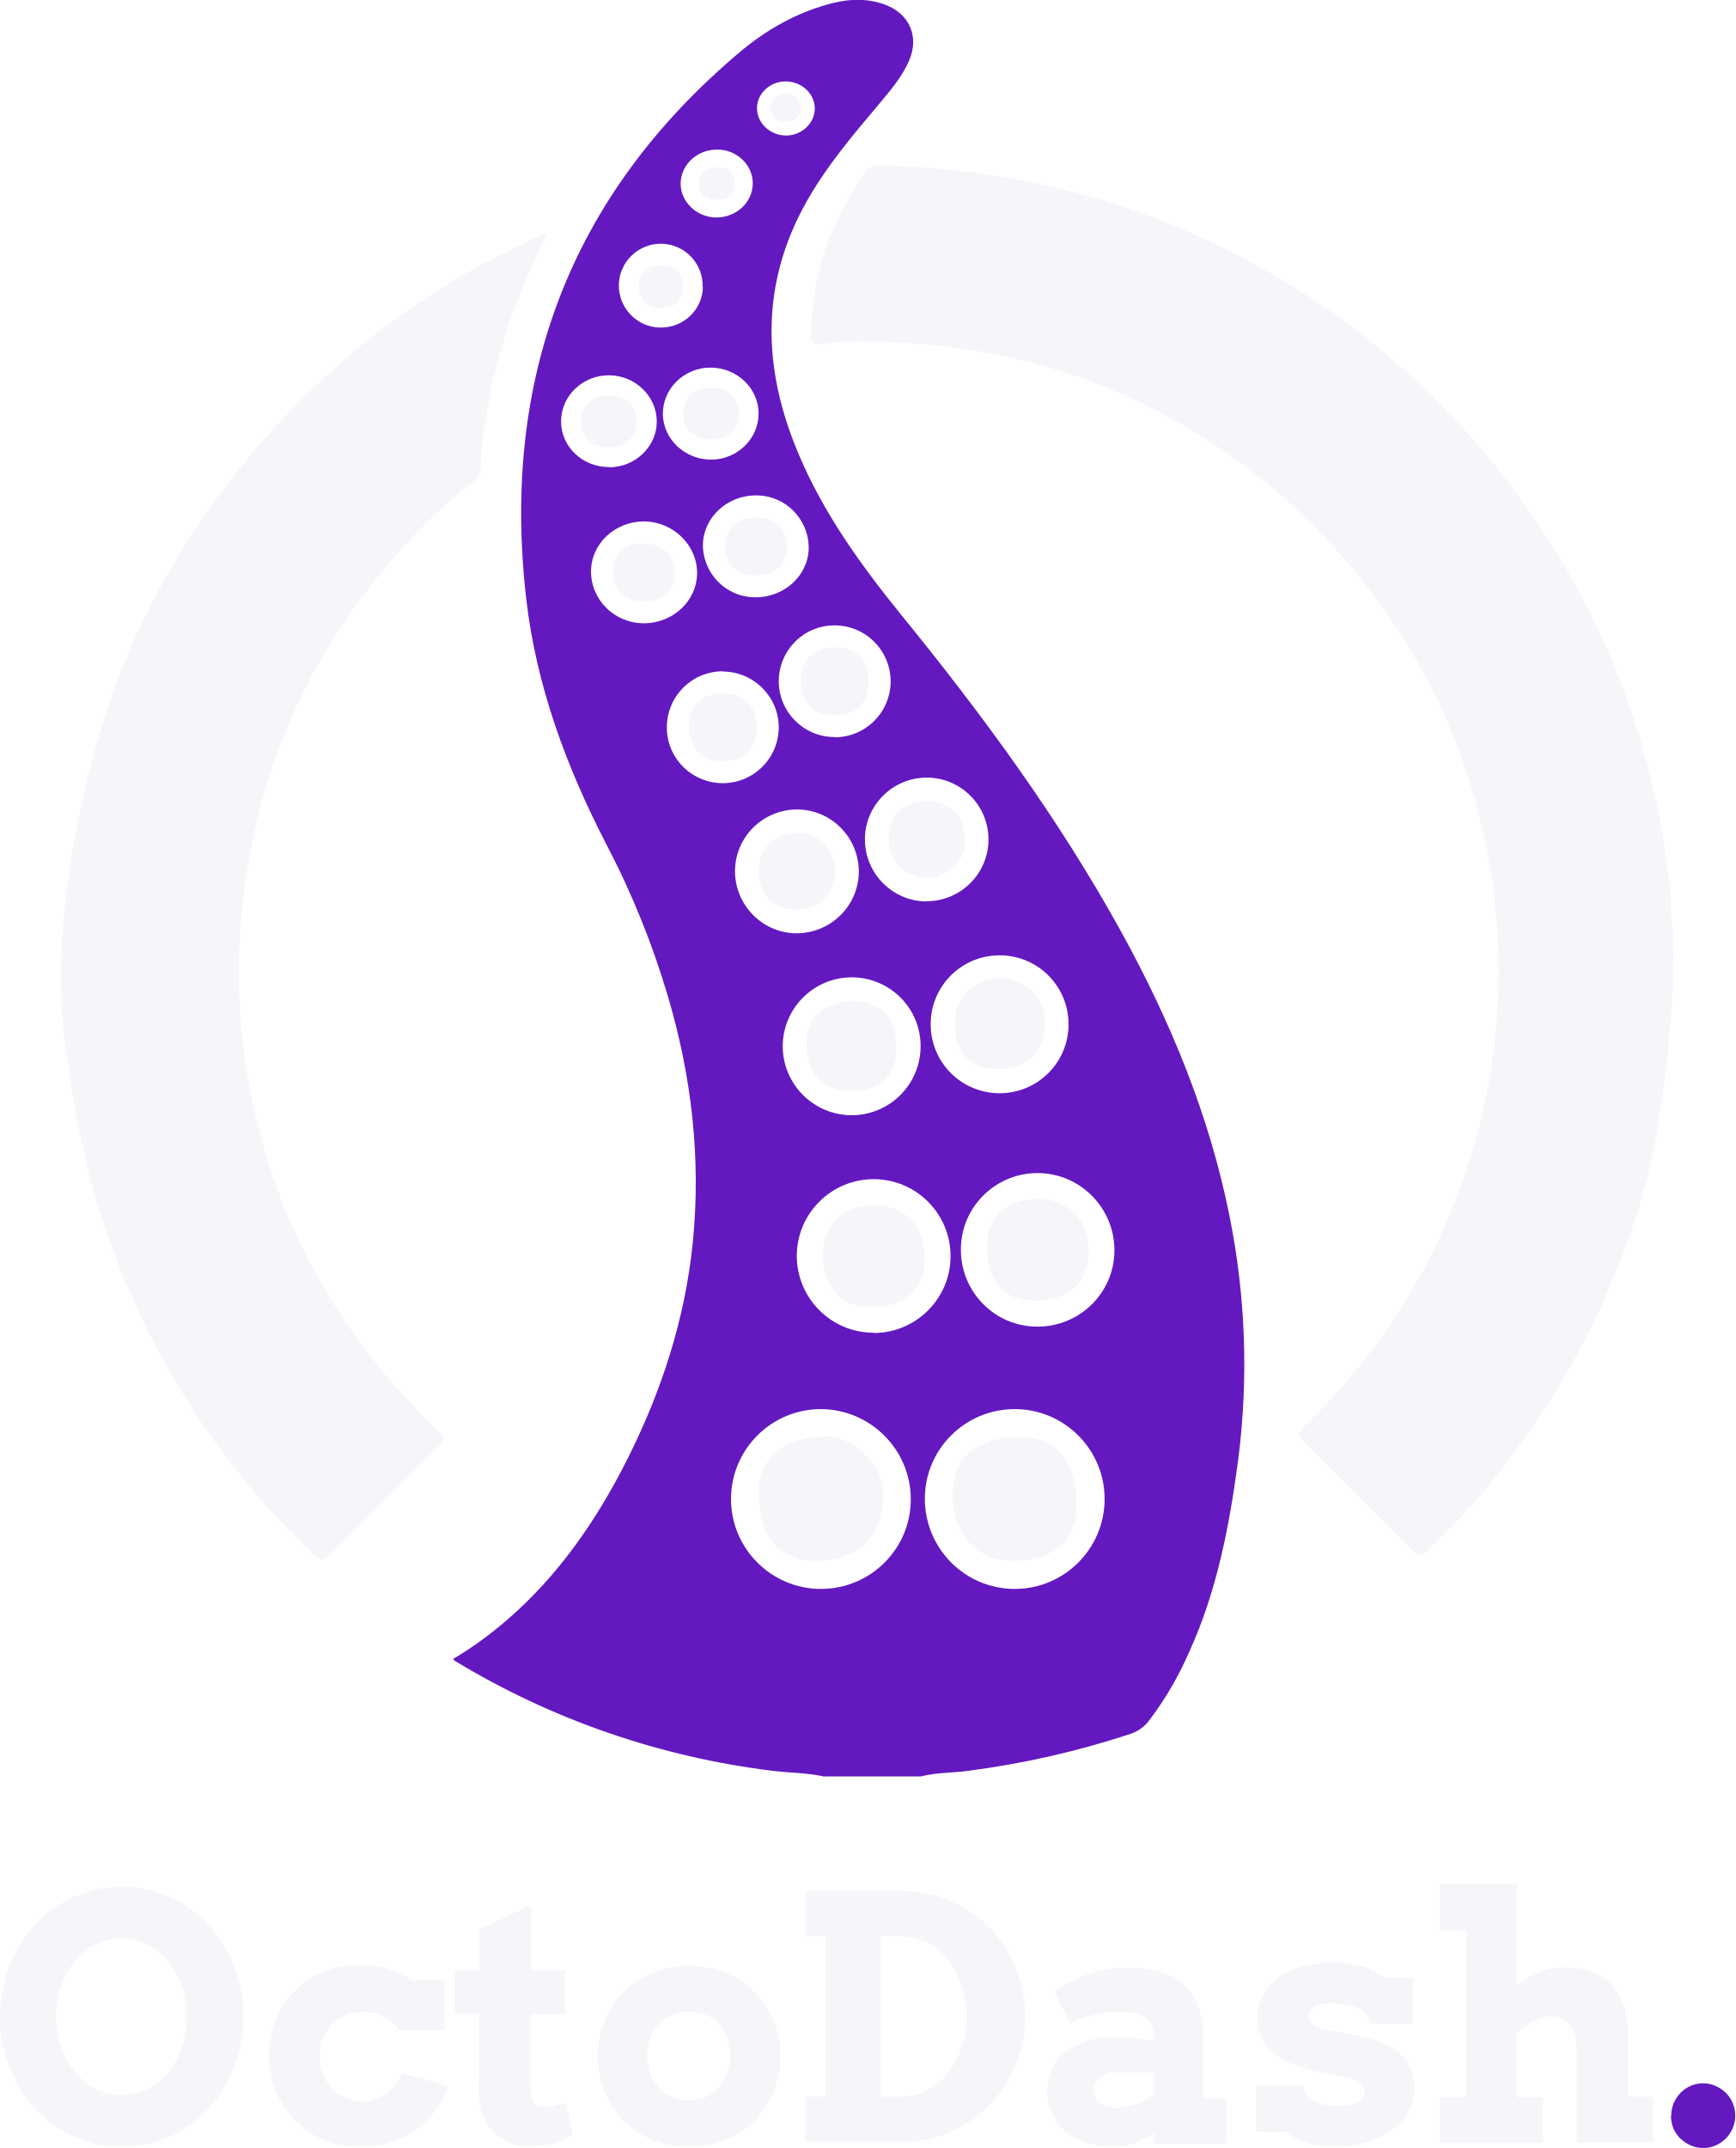
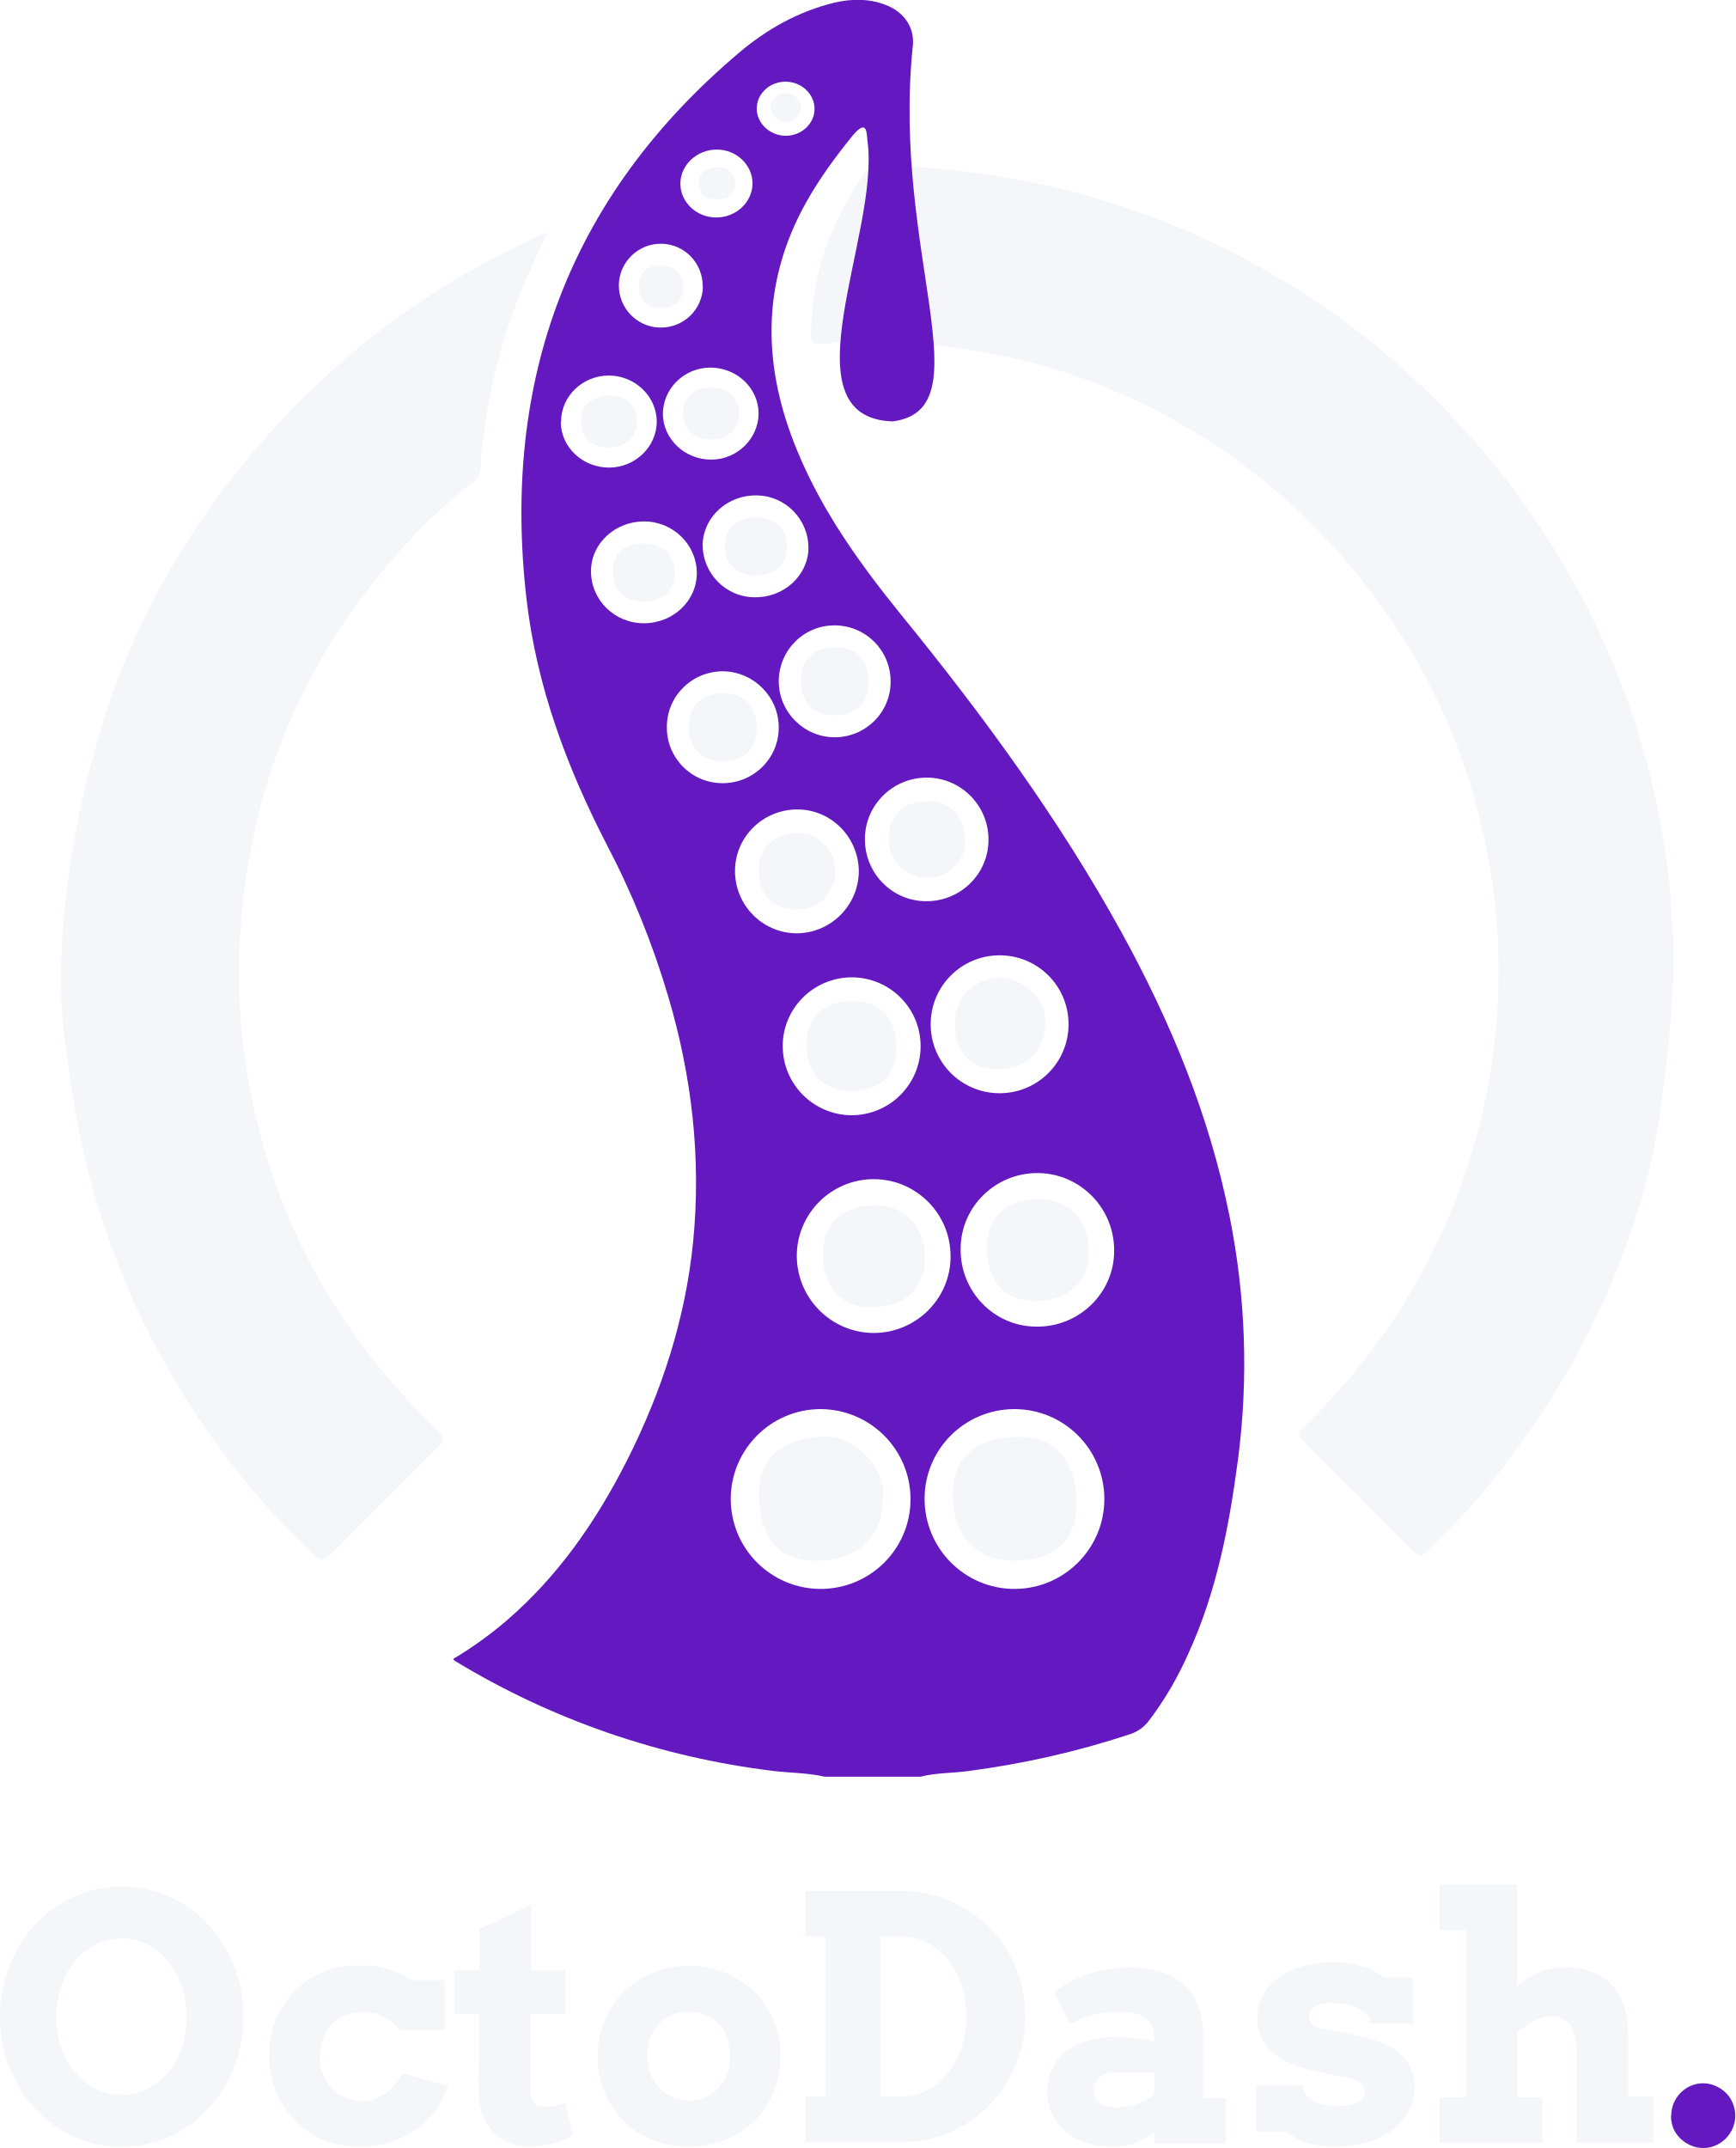
<svg xmlns="http://www.w3.org/2000/svg" id="Layer_1" version="1.1" viewBox="0 0 654.6 809.9">
  <defs>
    <style>
      .st0 {
        fill: #f5f6fa;
      }

      .st1 {
        fill: #6319bf;
      }
    </style>
  </defs>
-   <path class="st1" d="M311.1,669.9c-6.5-1.5-13.1-1.4-19.6-2.2-42.5-5.2-83.4-19.3-120-41.5-.2,0-.3-.3-.6-.7,7.1-4.2,13.8-9.1,20.1-14.5,19.5-16.8,33.8-37.5,45.4-60.4,13.1-26,22-53.3,24.9-82.3,3.1-31.4-.4-62.1-9.3-92.3-5.9-20-13.7-39.3-23.4-57.8-15-29.1-26.3-59.5-30.1-92.1-9.6-82.7,16.2-152.1,80.2-206.2,10.5-8.9,22.4-15.6,36-18.9,6.5-1.5,12.9-1.6,19.2.8,9,3.4,12.8,11.8,9.1,20.7-2.7,6.5-7.3,11.7-11.7,17-9.8,11.6-19.6,23.2-27.1,36.5-17.4,30.9-16.7,62.5-3.3,94.5,9.4,22.6,23.5,42.2,38.8,61.1,30.8,37.8,59.6,77,83.2,119.8,18.6,33.8,33.2,69.1,40.8,107.1,6.1,30.2,7.2,61.2,3.3,91.7-3.3,25-8,49.7-18.6,72.9-4,9.1-9,17.7-15,25.6-1.8,2.4-4.3,4.2-7.2,5.1-19.9,6.6-40.4,11.2-61.2,13.9-5.9.8-11.9.6-17.7,2.1h-36.2ZM382.7,599.1c18.7,0,33.9-15.2,33.9-33.9s-15.2-33.9-33.9-33.9-33.9,15.1-33.9,33.8,15.1,34,33.9,34h0ZM309.6,531.3c-18.7,0-33.9,15.2-33.9,33.9s15.2,33.9,33.9,33.9,33.9-15.1,33.9-33.8-15.2-33.9-33.9-34h0ZM329.3,502.6c16,.1,29.1-12.8,29.2-28.8s-12.8-29.1-28.8-29.2-29.1,12.8-29.2,28.8h0c0,16,12.8,29,28.8,29.1h0ZM391.7,442.3c-16-.2-29.2,12.6-29.3,28.6-.2,16,12.6,29.2,28.6,29.3,16,.2,29.2-12.6,29.3-28.6h0c.1-16-12.7-29.1-28.7-29.3h.1ZM321.3,368.5c-14.4,0-26,11.6-26.1,25.9,0,14.4,11.6,26,25.9,26.1,14.3,0,25.9-11.4,26.1-25.7.2-14.4-11.3-26.1-25.7-26.3h-.2,0ZM403,386.2c0-14.4-11.6-26-26-26s-26,11.6-26,26,11.6,26,26,26h.2c14.3-.1,25.8-11.7,25.8-26h0ZM349.3,339.8c12.9.1,23.4-10.3,23.5-23.1.1-12.9-10.3-23.4-23.1-23.5-12.9-.1-23.4,10.3-23.5,23.1v.2c0,12.8,10.3,23.2,23.1,23.4h0ZM323.9,328.7c0-12.9-10.3-23.4-23.2-23.5-12.9,0-23.4,10.3-23.5,23.2,0,12.8,10.2,23.3,23,23.5,12.9.1,23.6-10.2,23.7-23.2ZM314.7,278c11.7,0,21.1-9.3,21.2-21,0-11.7-9.3-21.1-21-21.2s-21.1,9.3-21.2,21h0c0,11.6,9.4,21.1,21,21.1h0ZM272.7,253.1c-11.7,0-21.1,9.3-21.2,21s9.3,21.1,21,21.2c11.7,0,21.1-9.3,21.2-21h0c0-11.6-9.4-21-21-21.1h0ZM285.4,186.8c-10.9-.2-20,8.1-20.3,18.4-.1,10.9,8.6,19.9,19.5,20h.1c10.9.2,20.1-8.1,20.3-18.4.1-10.9-8.6-19.9-19.5-20h-.1ZM242.9,196.6c-10.9,0-19.9,8.3-20,18.7-.1,10.8,8.8,19.7,19.9,19.7s20.1-8.5,20.1-19-9-19.3-20-19.4ZM267.9,138.6c-9.9,0-18,8-17.9,17.5s8.3,17.2,18.2,17.2,18-8,17.9-17.5-8.2-17.2-18.2-17.2h0ZM229.7,176.2c9.9,0,18.1-7.9,18-17.4s-8.2-17.3-18.1-17.3-18,7.8-18,17.4,8.2,17.3,18.2,17.2h0ZM265,108.1c.2-8.7-6.7-16-15.4-16.2-8.7-.2-16,6.7-16.2,15.4-.2,8.7,6.7,16,15.4,16.2h.5c8.6,0,15.7-6.8,15.8-15.4h-.1ZM270.4,56.4c-7.5,0-13.6,5.7-13.7,12.7-.1,7,6.1,12.9,13.5,12.9s13.6-5.6,13.7-12.7-6-12.9-13.4-12.9h-.1ZM307.3,41c0-5.6-4.8-10.2-10.8-10.3s-11,4.5-11,10.1,4.9,10.2,10.8,10.3,10.9-4.5,11-10.1Z" />
  <path class="st0" d="M630.4,347c3,23-3.8,76.5-8.8,95.8-6.9,26.6-17.4,52.1-31.3,75.8-9.4,16-20.1,31.1-32,45.3-6.4,7.7-13.8,14.5-20.8,21.7-1.4,1.4-2.3,1.3-3.7,0-14.2-14.3-28.4-28.5-42.6-42.6-2.3-2.3-1-3.6.7-5.2,14-13.5,26.3-28.5,36.7-44.9,25.7-40.9,38.4-88.5,36.4-136.8-.8-18.5-3.8-36.8-8.8-54.5-4.1-14.6-9.6-28.8-16.4-42.3-8.3-16.3-18.5-31.5-30.2-45.5-18-21.6-39.7-39.8-64-53.8-22.3-12.9-46.5-21.9-71.8-26.7-18.6-3.5-37.4-5-56.3-4.5-2.8,0-5.4,1-8.2.9-2.6-.1-3.6-1.1-3.5-3.7.5-13.8,2.7-27.3,8.6-40,3.4-7.4,7.4-14.6,12-21.3.9-1.5,2.6-2.4,4.3-2.3,14.3.2,28.6,1.4,42.8,3.6,18.9,2.8,37.5,7.4,55.5,13.8,17.7,6.3,34.8,14.2,51,23.7,16.1,9.2,31.2,20,45.2,32.1,24.2,20.9,45,45.4,61.8,72.7,9.4,15.4,17.5,31.6,24,48.4,6.4,16.4,11.3,33.4,14.7,50.7,1.9,9.9,3.4,19.9,4.3,30" />
+   <path class="st1" d="M463.7,458.5c-7.6-38-22.2-73.3-40.8-107.1-23.6-42.8-52.4-82-83.2-119.8-15.3-18.9-29.4-38.5-38.8-61.1-13.4-32-14.1-63.6,3.3-94.5,4.9-8.7,10.7-16.6,16.9-24.3s5.7-1.3,6.1,1.7c4.6,34.9-31.8,104,9.4,105.5,35-4.5-.2-63.3,7.6-141h0c1-7.1-2.9-13.3-10.3-16.1-6.3-2.4-12.7-2.3-19.2-.8-13.6,3.3-25.5,10-36,18.9-64,54.1-89.7,123.5-80.1,206.2,3.8,32.6,15.1,63,30.1,92.1,9.7,18.5,17.5,37.8,23.4,57.8,8.9,30.2,12.4,60.9,9.3,92.3-2.9,29-11.8,56.3-24.9,82.3-11.6,22.9-25.9,43.6-45.4,60.4-6.3,5.4-13.1,10.3-20.2,14.5.3.4.4.6.6.7,36.5,22.2,77.4,36.3,119.9,41.5,6.5.8,13.1.7,19.6,2.2h36.2c5.8-1.5,11.8-1.3,17.7-2.1,20.8-2.7,41.3-7.3,61.2-13.9,2.9-.9,5.4-2.7,7.2-5.1,6-7.9,11-16.5,15-25.6,10.6-23.2,15.3-47.9,18.6-72.9,4-30.6,2.9-61.6-3.2-91.8ZM403,386.2c0,14.3-11.5,25.9-25.8,26h-.2c-14.4,0-26-11.6-26-26s11.6-26,26-26,26,11.6,26,26ZM349.7,293.2c12.8.1,23.2,10.6,23.1,23.5,0,12.8-10.6,23.2-23.5,23.1h0c-12.8,0-23.1-10.5-23.1-23.3v-.2c0-12.8,10.6-23.2,23.5-23.1ZM321.3,368.5h.2c14.4.2,25.9,11.9,25.7,26.3-.2,14.3-11.8,25.7-26.1,25.7-14.3-.1-25.9-11.7-25.9-26.1,0-14.3,11.7-25.9,26.1-25.9ZM277.2,328.4c0-12.9,10.6-23.2,23.5-23.2,12.9,0,23.2,10.6,23.2,23.5-.2,12.9-10.8,23.3-23.7,23.2-12.8-.2-23-10.7-23-23.5ZM335.9,257c0,11.7-9.5,21-21.2,21h0c-11.6-.1-21-9.6-21-21.2.1-11.7,9.5-21.1,21.2-21s21,9.5,21,21.2ZM304.9,206.8c-.2,10.3-9.4,18.6-20.3,18.4h-.1c-10.9-.1-19.6-9.1-19.5-20,.3-10.3,9.4-18.6,20.3-18.4h.1c10.9.1,19.6,9.1,19.5,20ZM250,156.1c0-9.5,8-17.5,17.9-17.5,10,0,18.1,7.7,18.2,17.2,0,9.5-8,17.5-17.9,17.5s-18.1-7.7-18.2-17.2ZM296.4,30.8c6,.1,10.8,4.7,10.8,10.3s-5.1,10.2-11,10.1c-5.9-.1-10.8-4.7-10.8-10.3s5-10.2,11-10.1ZM270.4,56.4h0c7.4,0,13.5,5.9,13.4,12.9-.1,7-6.2,12.7-13.7,12.7s-13.6-5.9-13.5-12.9,6.3-12.7,13.7-12.7ZM249.6,91.9c8.7.2,15.6,7.5,15.4,16.2h.1c-.2,8.6-7.2,15.4-15.8,15.4h-.5c-8.7-.2-15.6-7.5-15.4-16.2s7.5-15.6,16.2-15.4ZM211.6,159c0-9.6,8.1-17.4,18-17.4s18,7.8,18.1,17.3c0,9.5-8.1,17.4-18,17.4h0c-10,0-18.2-7.7-18.2-17.3ZM222.9,215.3c0-10.4,9.1-18.7,20-18.7h0c10.9,0,19.8,8.7,19.9,19.3.1,10.6-8.9,19.1-20,19.1s-20-8.9-19.9-19.7ZM251.5,274.1c0-11.7,9.5-21,21.2-21h0c11.6.2,21,9.6,21,21.2,0,11.7-9.5,21-21.2,21-11.7,0-21.1-9.5-21-21.2ZM309.5,599.1c-18.7,0-33.9-15.2-33.9-33.9s15.2-33.9,33.9-33.9h0c18.8.1,33.9,15.3,33.9,34s-15.2,33.8-33.9,33.8ZM329.3,502.6h0c-16-.2-28.8-13.2-28.8-29.2.1-16,13.2-28.9,29.2-28.8,16,.1,28.9,13.2,28.8,29.2,0,16-13.2,28.9-29.2,28.8ZM382.6,599.1h0c-18.8,0-33.9-15.3-33.9-34s15.2-33.8,33.9-33.8,33.9,15.2,33.9,33.9-15.2,33.9-33.9,33.9ZM390.9,500.2c-16,0-28.8-13.3-28.6-29.3,0-16,13.3-28.8,29.3-28.6,15.9.2,28.7,13.3,28.6,29.3,0,16-13.3,28.8-29.3,28.6Z" />
  <path class="st0" d="M25.4,399c-9-53,9.5-119.5,20.6-147,10.7-26.4,25.1-51.1,42.8-73.4,10.5-13.3,22-25.7,34.5-37.1,17-15.7,35.9-29.3,56.1-40.5,7.1-3.9,14.5-7.4,21.8-11.2,1.4-.7,2.9-1.2,5.3-2.1-3,6.4-5.6,11.8-8,17.4-7,16.2-12,33.2-14.9,50.6-1,6.3-2.2,12.5-2.2,18.9s-3.1,7.1-6.2,9.6c-10.7,8.8-20.6,18.7-29.5,29.4-9.2,10.9-17.5,22.6-24.6,34.9-10.9,19-19.1,39.5-24.2,60.9-3.2,13.5-5.3,27.2-6.2,41-.7,8.7-.8,17.5-.4,26.3.8,18.2,3.7,36.3,8.6,53.8,4.1,14.9,9.7,29.3,16.7,43,8.2,16.1,18.2,31.1,29.8,44.9,6.4,7.5,13.2,14.8,20.3,21.6,2.1,2,1.8,3.2-.1,5.1-13.8,13.7-27.6,27.5-41.3,41.3-2.2,2.2-3.5,2.3-5.8,0-40-37.8-68.9-85.9-83.7-138.9-4.5-16.2-7.2-32.6-9.6-49.1" />
  <path class="st0" d="M302.2,40.6c-.3,3.2-3.1,5.6-6.3,5.3-2.9-.2-5.2-2.6-5.4-5.4.3-3.2,3.1-5.6,6.3-5.3,2.9.2,5.2,2.6,5.4,5.4Z" />
  <path class="st0" d="M382.4,588.5c-14.1,0-23.1-9.8-23.1-25s10.4-21.7,25.3-21.7,21.4,10.6,21.4,25.6-10.6,21.1-23.6,21.1h0Z" />
  <path class="st0" d="M332.9,565.5c0,14.1-9.7,23-25.1,23s-21.6-10.5-21.6-25.4,10.7-21.2,25.7-21.5c9.1-.2,22.8,11.1,21,23.8h0Z" />
  <path class="st0" d="M329.8,454.4c11.4,0,19,7.9,19,19.9s-8,18.6-20.2,18.6-18.2-8.2-18.2-20.2,8.2-18.2,19.4-18.2h0Z" />
  <path class="st0" d="M391.6,452.1c11.5,0,19,7.9,19,19.8s-8,18.6-20.2,18.6-18.2-8.1-18.2-20.2,8.2-18.2,19.4-18.2h0Z" />
  <path class="st0" d="M321.1,411.4c-10.5,0-16.9-6.6-16.9-17.5s6.8-16.4,17.6-16.4,16.3,6.9,16.3,17.7-6.9,16.2-17.1,16.2h.1Z" />
  <path class="st0" d="M360.1,386c0-9.9,7.1-17.2,17.2-17.3,8.5,0,17.7,7.7,16.9,18.1-.8,10-7,16.3-17.9,16.3s-16.2-6.9-16.2-17.1Z" />
  <path class="st0" d="M363.9,316.6c1.1,7-6.6,14.8-14.4,14.3-8.7-.6-14.3-5.8-14.3-14.8s5.8-14,14.6-14,14.1,5.8,14.1,14.5h0Z" />
  <path class="st0" d="M300.7,314.2c7-1.1,14.8,6.6,14.3,14.4-.6,8.7-5.8,14.3-14.8,14.3s-14-5.8-14-14.6,5.8-14.1,14.5-14.1h0Z" />
  <path class="st0" d="M314.5,269.7c-7.7,0-12.5-5-12.5-13.1s5-12.5,13.1-12.5,12.5,5,12.5,13.1-5,12.5-13.1,12.5Z" />
  <path class="st0" d="M272.4,287c-7.8,0-12.6-5-12.6-13s5-12.6,13-12.6,12.6,5,12.6,13-5,12.7-13,12.6Z" />
  <path class="st0" d="M285.1,217c-7.1,0-11.7-4.4-11.7-11.1s4.4-10.8,11.9-10.8,11.5,4.5,11.5,11.2-4.5,10.6-11.7,10.6h0Z" />
  <path class="st0" d="M243.1,226.8c-7.4,0-12-4.2-12-11.2s4.5-10.7,11.6-10.7,11.8,4.3,11.8,11-4.4,10.9-11.4,10.9h0Z" />
  <path class="st0" d="M278.7,156c0,5.9-4.2,9.8-10.8,9.7-6.2,0-10.3-4-10.3-9.9s4.2-9.8,10.8-9.7c6.2,0,10.3,4,10.3,9.9Z" />
  <path class="st0" d="M229.9,149.1c6.2,0,10.3,4,10.3,9.8s-4.2,9.8-10.8,9.8-10.4-4-10.3-10.2c0-5.7,4.4-9.4,10.8-9.4h0Z" />
  <path class="st0" d="M249.1,116c-5.3,0-8.1-2.8-8.1-8s2.8-7.9,8.6-7.8c5.2,0,8,2.9,8,8.2-.1,5-3,7.7-8.5,7.7h0Z" />
  <path class="st0" d="M270.4,75.2c-4.6,0-7-2.2-6.8-6.4,0-3.7,2.8-5.8,7.2-5.7,4.1,0,6.4,2.3,6.4,6.1s-2.3,6.1-6.7,6h-.1Z" />
  <path class="st0" d="M45.8,809.5c-4.2,0-8.3-.6-12.3-1.8-3.9-1.1-7.6-2.8-11-4.9-3.4-2.1-6.5-4.7-9.2-7.7-2.8-3-5.2-6.3-7.1-9.9-2-3.7-3.5-7.6-4.6-11.7-2.2-8.6-2.2-17.6,0-26.2,1-4.1,2.6-8,4.6-11.8,1.9-3.6,4.3-6.9,7.1-9.9,2.7-2.9,5.9-5.5,9.3-7.6s7.1-3.8,11-4.9c8.1-2.3,16.6-2.3,24.7,0,3.9,1.1,7.6,2.8,11,4.9,3.4,2.1,6.5,4.7,9.2,7.7,2.8,3,5.2,6.3,7.1,9.9,8.3,15.5,8.3,34.1,0,49.6-1.9,3.6-4.3,6.9-7.1,9.9-2.7,2.9-5.8,5.5-9.2,7.7-3.4,2.1-7.1,3.8-11,4.9-4,1.2-8.2,1.7-12.4,1.7h-.1ZM45.8,789.9c3.5,0,6.9-.8,10-2.3,3-1.6,5.7-3.7,7.8-6.4,2.2-2.8,3.9-6,5-9.4,2.4-7.4,2.4-15.4,0-22.8-1.1-3.4-2.8-6.6-5.1-9.4-2.1-2.6-4.8-4.8-7.8-6.4-6.2-3.1-13.5-3.1-19.8,0-3,1.6-5.6,3.7-7.8,6.4-2.2,2.8-4,6-5.1,9.4-1.2,3.7-1.9,7.6-1.8,11.4,0,3.9.6,7.7,1.8,11.3,1.1,3.4,2.9,6.6,5.1,9.4,2.1,2.6,4.8,4.8,7.8,6.4,3.1,1.6,6.4,2.4,9.9,2.3h0Z" />
  <path class="st0" d="M150.6,765.4c-1.6-2.1-3.7-3.8-6-5.1-2.4-1.2-5.1-1.7-7.8-1.5-2.2-.2-4.5.2-6.6,1-1.9.8-3.7,2-5.1,3.5-1.5,1.5-2.6,3.4-3.3,5.3-.8,2.2-1.2,4.6-1.2,7s.4,4.4,1.2,6.5c.8,2,1.9,3.8,3.4,5.3s3.2,2.7,5.1,3.5c2.1.9,4.2,1.4,6.5,1.5,1.8,0,3.6-.5,5.3-1.2,1.5-.6,3-1.5,4.3-2.5,1.2-1,2.3-2.2,3.2-3.4.8-1.1,1.5-2.3,2.1-3.6l17.2,4.8c-.8,2.8-2.1,5.4-3.7,7.8-1.8,2.8-4.1,5.3-6.8,7.4-6.5,5.2-14.6,7.9-22.9,7.7-4.7,0-9.4-.9-13.7-2.7-4-1.7-7.7-4.2-10.8-7.4-3-3.2-5.4-6.9-7-11-1.7-4.3-2.6-8.9-2.5-13.6,0-4.6.8-9.1,2.6-13.3,1.7-4,4.1-7.7,7.2-10.8s6.8-5.5,10.8-7.2c4.3-1.7,9-2.5,13.6-2.3,3.4-.2,6.9.2,10.2,1.2s6.5,2.4,9.4,4.3h12.4v18.8h-17.2.1Z" />
  <path class="st0" d="M200.3,743h12.9v16.4h-13.1v27.4c-.1,1.3,0,2.6.3,3.8s.6,1.6,1.1,2.3c.4.6,1,1,1.7,1.2s1.5.3,2.3.3c1.4,0,2.8,0,4.2-.5,1.2-.3,2.4-.7,3.6-1.1l2.7,12.1c-2.2,1.4-4.6,2.4-7.1,3.2-3,.8-6.1,1.2-9.3,1.2s-5-.4-7.3-1.3c-2.3-.9-4.4-2.2-6.1-4-1.8-1.9-3.3-4.2-4.2-6.7-1.1-3-1.6-6.1-1.5-9.3l.2-28.7h-9.3v-16.4h9.4v-15.5c.1,0,19.6-9.2,19.6-9.2v24.8h0Z" />
  <path class="st0" d="M225.4,775.2c0-4.5.8-9,2.6-13.2,3.3-8.2,9.8-14.7,18-18.1,8.9-3.6,18.9-3.6,27.8,0,4.1,1.7,7.8,4.2,10.9,7.3s5.5,6.8,7.1,10.8c1.7,4.2,2.6,8.7,2.5,13.2,0,4.5-.8,9.1-2.5,13.3-3.2,8.3-9.7,14.9-17.9,18.2-9.1,3.6-19.2,3.6-28.2,0-8.2-3.4-14.6-9.9-17.8-18.1-1.7-4.2-2.5-8.8-2.5-13.4ZM244.1,775.2c0,2.3.4,4.6,1.2,6.8.8,2,1.9,3.8,3.4,5.3,1.4,1.5,3.1,2.7,5,3.5s4,1.3,6.1,1.2c2.1,0,4.2-.4,6.2-1.2,1.9-.8,3.6-2,4.9-3.5,1.4-1.6,2.5-3.4,3.3-5.3.8-2.2,1.2-4.5,1.2-6.8s-.4-4.8-1.2-7c-.7-2-1.8-3.8-3.3-5.3-1.4-1.5-3.1-2.6-4.9-3.3-2-.8-4.1-1.2-6.2-1.1-2.1,0-4.2.3-6.1,1.1-1.9.8-3.6,1.9-5,3.3-1.5,1.5-2.6,3.3-3.4,5.3-.9,2.2-1.3,4.6-1.2,7h0Z" />
  <path class="st0" d="M303.8,713h36.4c4.2,0,8.4.6,12.5,1.7,11.7,3.3,21.7,11.1,27.7,21.6,2,3.6,3.6,7.4,4.6,11.3,2.2,8.3,2.2,17,0,25.2-1.1,4-2.6,7.8-4.6,11.3s-4.4,6.7-7.2,9.6c-8.6,8.9-20.6,14-33,13.9h-36.4v-17.1h7.6v-60.4h-7.6v-17.2h0ZM332.1,730.2v60.4h7.9c3.3,0,6.6-.8,9.6-2.4,3-1.6,5.7-3.8,7.8-6.5,2.3-2.9,4.1-6.1,5.2-9.6,1.3-3.8,2-7.9,1.9-11.9,0-4-.6-8-1.9-11.8-1.2-3.5-3-6.7-5.2-9.6-2.1-2.6-4.8-4.8-7.8-6.4-3-1.5-6.2-2.3-9.6-2.3h-7.9Z" />
-   <path class="st0" d="M435.3,804.3c-1.5.9-2.8,1.7-4,2.3s-2.4,1.1-3.6,1.6c-1.2.4-2.5.7-3.8.9-1.4.2-2.8.3-4.2.3-3.5,0-7.1-.5-10.4-1.6-2.8-.9-5.5-2.4-7.8-4.4-2.1-1.8-3.7-4-4.8-6.6-2.3-5.3-2.3-11.3,0-16.5,1.1-2.5,2.9-4.8,5-6.5,2.4-1.9,5.1-3.4,8-4.2,3.5-1.1,7.1-1.6,10.7-1.5,2.7,0,5.4,0,8.1.5,2.4.3,4.7.7,6.8,1.2v-2c0-1.5-.3-2.9-.9-4.2-.6-1.2-1.5-2.2-2.6-2.9-1.2-.8-2.6-1.4-4.1-1.7-1.7-.4-3.4-.5-5.2-.5-3.5,0-7,.3-10.3,1.2-3,.8-5.9,1.9-8.6,3.3l-6-12.1c4.1-2.9,8.6-5.1,13.4-6.7,4.8-1.6,9.8-2.3,14.8-2.3s7.6.5,11.2,1.4c3.2.8,6.2,2.3,8.8,4.4,2.5,2.1,4.5,4.8,5.8,7.9,1.5,3.8,2.2,7.8,2.1,11.9v23.6h8.7v17.1h-27v-3.9ZM421,794.6c2.8,0,5.5-.5,8.1-1.4,2.2-.8,4.3-2,6.2-3.5v-8.2h-15c-1,0-1.9,0-2.8.4-.9.3-1.7.7-2.5,1.2-.7.5-1.3,1.2-1.8,2s-.7,1.8-.7,2.8c0,1.8.7,3.6,2.1,4.8,1.4,1.3,3.5,1.9,6.4,1.9h0Z" />
+   <path class="st0" d="M435.3,804.3c-1.5.9-2.8,1.7-4,2.3s-2.4,1.1-3.6,1.6c-1.2.4-2.5.7-3.8.9-1.4.2-2.8.3-4.2.3-3.5,0-7.1-.5-10.4-1.6-2.8-.9-5.5-2.4-7.8-4.4-2.1-1.8-3.7-4-4.8-6.6-2.3-5.3-2.3-11.3,0-16.5,1.1-2.5,2.9-4.8,5-6.5,2.4-1.9,5.1-3.4,8-4.2,3.5-1.1,7.1-1.6,10.7-1.5,2.7,0,5.4,0,8.1.5,2.4.3,4.7.7,6.8,1.2v-2c0-1.5-.3-2.9-.9-4.2-.6-1.2-1.5-2.2-2.6-2.9-1.2-.8-2.6-1.4-4.1-1.7-1.7-.4-3.4-.5-5.2-.5-3.5,0-7,.3-10.3,1.2-3,.8-5.9,1.9-8.6,3.3l-6-12.1c4.1-2.9,8.6-5.1,13.4-6.7,4.8-1.6,9.8-2.3,14.8-2.3s7.6.5,11.2,1.4c3.2.8,6.2,2.3,8.8,4.4,2.5,2.1,4.5,4.8,5.8,7.9,1.5,3.8,2.2,7.8,2.1,11.9v23.6h8.7v17.1h-27v-3.9h-.1ZM421,794.6c2.8,0,5.5-.5,8.1-1.4,2.2-.8,4.3-2,6.2-3.5v-8.2h-15c-1,0-1.9,0-2.8.4-.9.3-1.7.7-2.5,1.2-.7.5-1.3,1.2-1.8,2s-.7,1.8-.7,2.8c0,1.8.7,3.6,2.1,4.8,1.4,1.3,3.5,1.9,6.4,1.9h0Z" />
  <path class="st0" d="M515.8,760c-.8-1-1.7-1.8-2.8-2.4-1.4-.8-3-1.3-4.6-1.7-2-.4-4.1-.6-6.2-.6s-1.9,0-2.8.2c-1,0-1.9.4-2.8.8-.8.3-1.5.9-2.1,1.5-.6.7-.9,1.6-.8,2.5,0,.5,0,1,.2,1.4.2.5.5.9.8,1.3.5.5,1.1.9,1.7,1.2.9.4,1.9.7,2.8.8l11.7,2.3c3.7.7,7.2,1.7,10.7,3.1,2.6,1,4.9,2.5,6.9,4.4,1.7,1.5,3,3.4,3.8,5.6.8,2.1,1.2,4.4,1.2,6.6,0,3.4-.8,6.8-2.6,9.8-1.7,2.8-4.1,5.2-6.8,7-2.9,1.9-6.1,3.3-9.5,4.2-3.5.9-7.1,1.4-10.7,1.4s-4.2,0-6.3-.4c-1.7-.3-3.4-.7-5.1-1.2-1.4-.5-2.8-1-4.1-1.8-1.2-.7-2.3-1.4-3.3-2.3h-11.3v-17.4h17.7v.4c0,1.1.4,2.3,1.1,3.2.8.9,1.7,1.7,2.8,2.3,1.2.7,2.5,1.1,3.9,1.4,1.5.3,3.1.5,4.6.5,3.8,0,6.5-.5,8.2-1.5,1.5-.7,2.5-2.1,2.6-3.8,0-1.2-.4-2.3-1.2-3.1-1.3-1.1-2.8-1.7-4.4-2l-12-2.6c-7.5-1.5-13.2-3.9-17.1-7.3-3.8-3.3-5.9-8.1-5.8-13.1,0-3,.7-5.9,2.2-8.5s3.5-4.8,5.9-6.6c2.7-1.9,5.6-3.3,8.8-4.2,3.5-1,7.1-1.5,10.8-1.5s4.7,0,7,.5c1.9.3,3.7.7,5.5,1.2,1.5.4,2.9,1,4.3,1.8,1.1.6,2.2,1.4,3.3,2.2h10.9v17.4h-16.1c0-1.1-.3-2.1-1-2.9h0Z" />
-   <path class="st0" d="M542.9,710.5h29.2v38.5c2.4-2.2,5.1-4,8.1-5.3,3.1-1.3,6.4-1.9,9.7-1.9,7.8,0,13.8,2.2,17.9,6.5,4.1,4.4,6.2,10.7,6.2,19.1v23.2h9.5v17.2h-28.9v-35.9c0-3.6-.9-6.5-2.7-8.6-1.7-2-4.3-3.2-6.9-3.1-2.1,0-4.2.6-6.1,1.6-2.4,1.2-4.7,2.7-6.7,4.6v24.4h9.5v17.1h-38.7v-17.1h10v-63h-10v-17.3Z" />
-   <path class="st1" d="M630.3,797.7c0-6.7,5.4-12.2,12-12.2h0c1.6,0,3.2.3,4.7,1,1.4.6,2.8,1.5,3.9,2.6,3.5,3.5,4.5,8.8,2.6,13.3-.6,1.4-1.5,2.8-2.6,3.9-1.1,1.1-2.4,2-3.8,2.6-1.5.7-3.1,1-4.7,1s-3.3-.3-4.8-1c-1.4-.6-2.7-1.5-3.9-2.6-1.1-1.1-2-2.4-2.6-3.8-.6-1.5-.9-3.2-.9-4.8Z" />
+   <path class="st0" d="M542.9,710.5h29.2v38.5c2.4-2.2,5.1-4,8.1-5.3,3.1-1.3,6.4-1.9,9.7-1.9,7.8,0,13.8,2.2,17.9,6.5,4.1,4.4,6.2,10.7,6.2,19.1v23.2h9.5v17.2h-28.9v-35.9c0-3.6-.9-6.5-2.7-8.6-1.7-2-4.3-3.2-6.9-3.1-2.1,0-4.2.6-6.1,1.6-2.4,1.2-4.7,2.7-6.7,4.6v24.4h9.5v17.1h-38.7v-17.1h10v-63h-10v-17.3h0Z" />
+   <path class="st1" d="M630.3,797.7c0-6.7,5.4-12.2,12-12.2h0c1.6,0,3.2.3,4.7,1,1.4.6,2.8,1.5,3.9,2.6,3.5,3.5,4.5,8.8,2.6,13.3-.6,1.4-1.5,2.8-2.6,3.9-1.1,1.1-2.4,2-3.8,2.6-1.5.7-3.1,1-4.7,1s-3.3-.3-4.8-1c-1.4-.6-2.7-1.5-3.9-2.6-1.1-1.1-2-2.4-2.6-3.8-.6-1.5-.9-3.2-.9-4.8h0Z" />
</svg>
